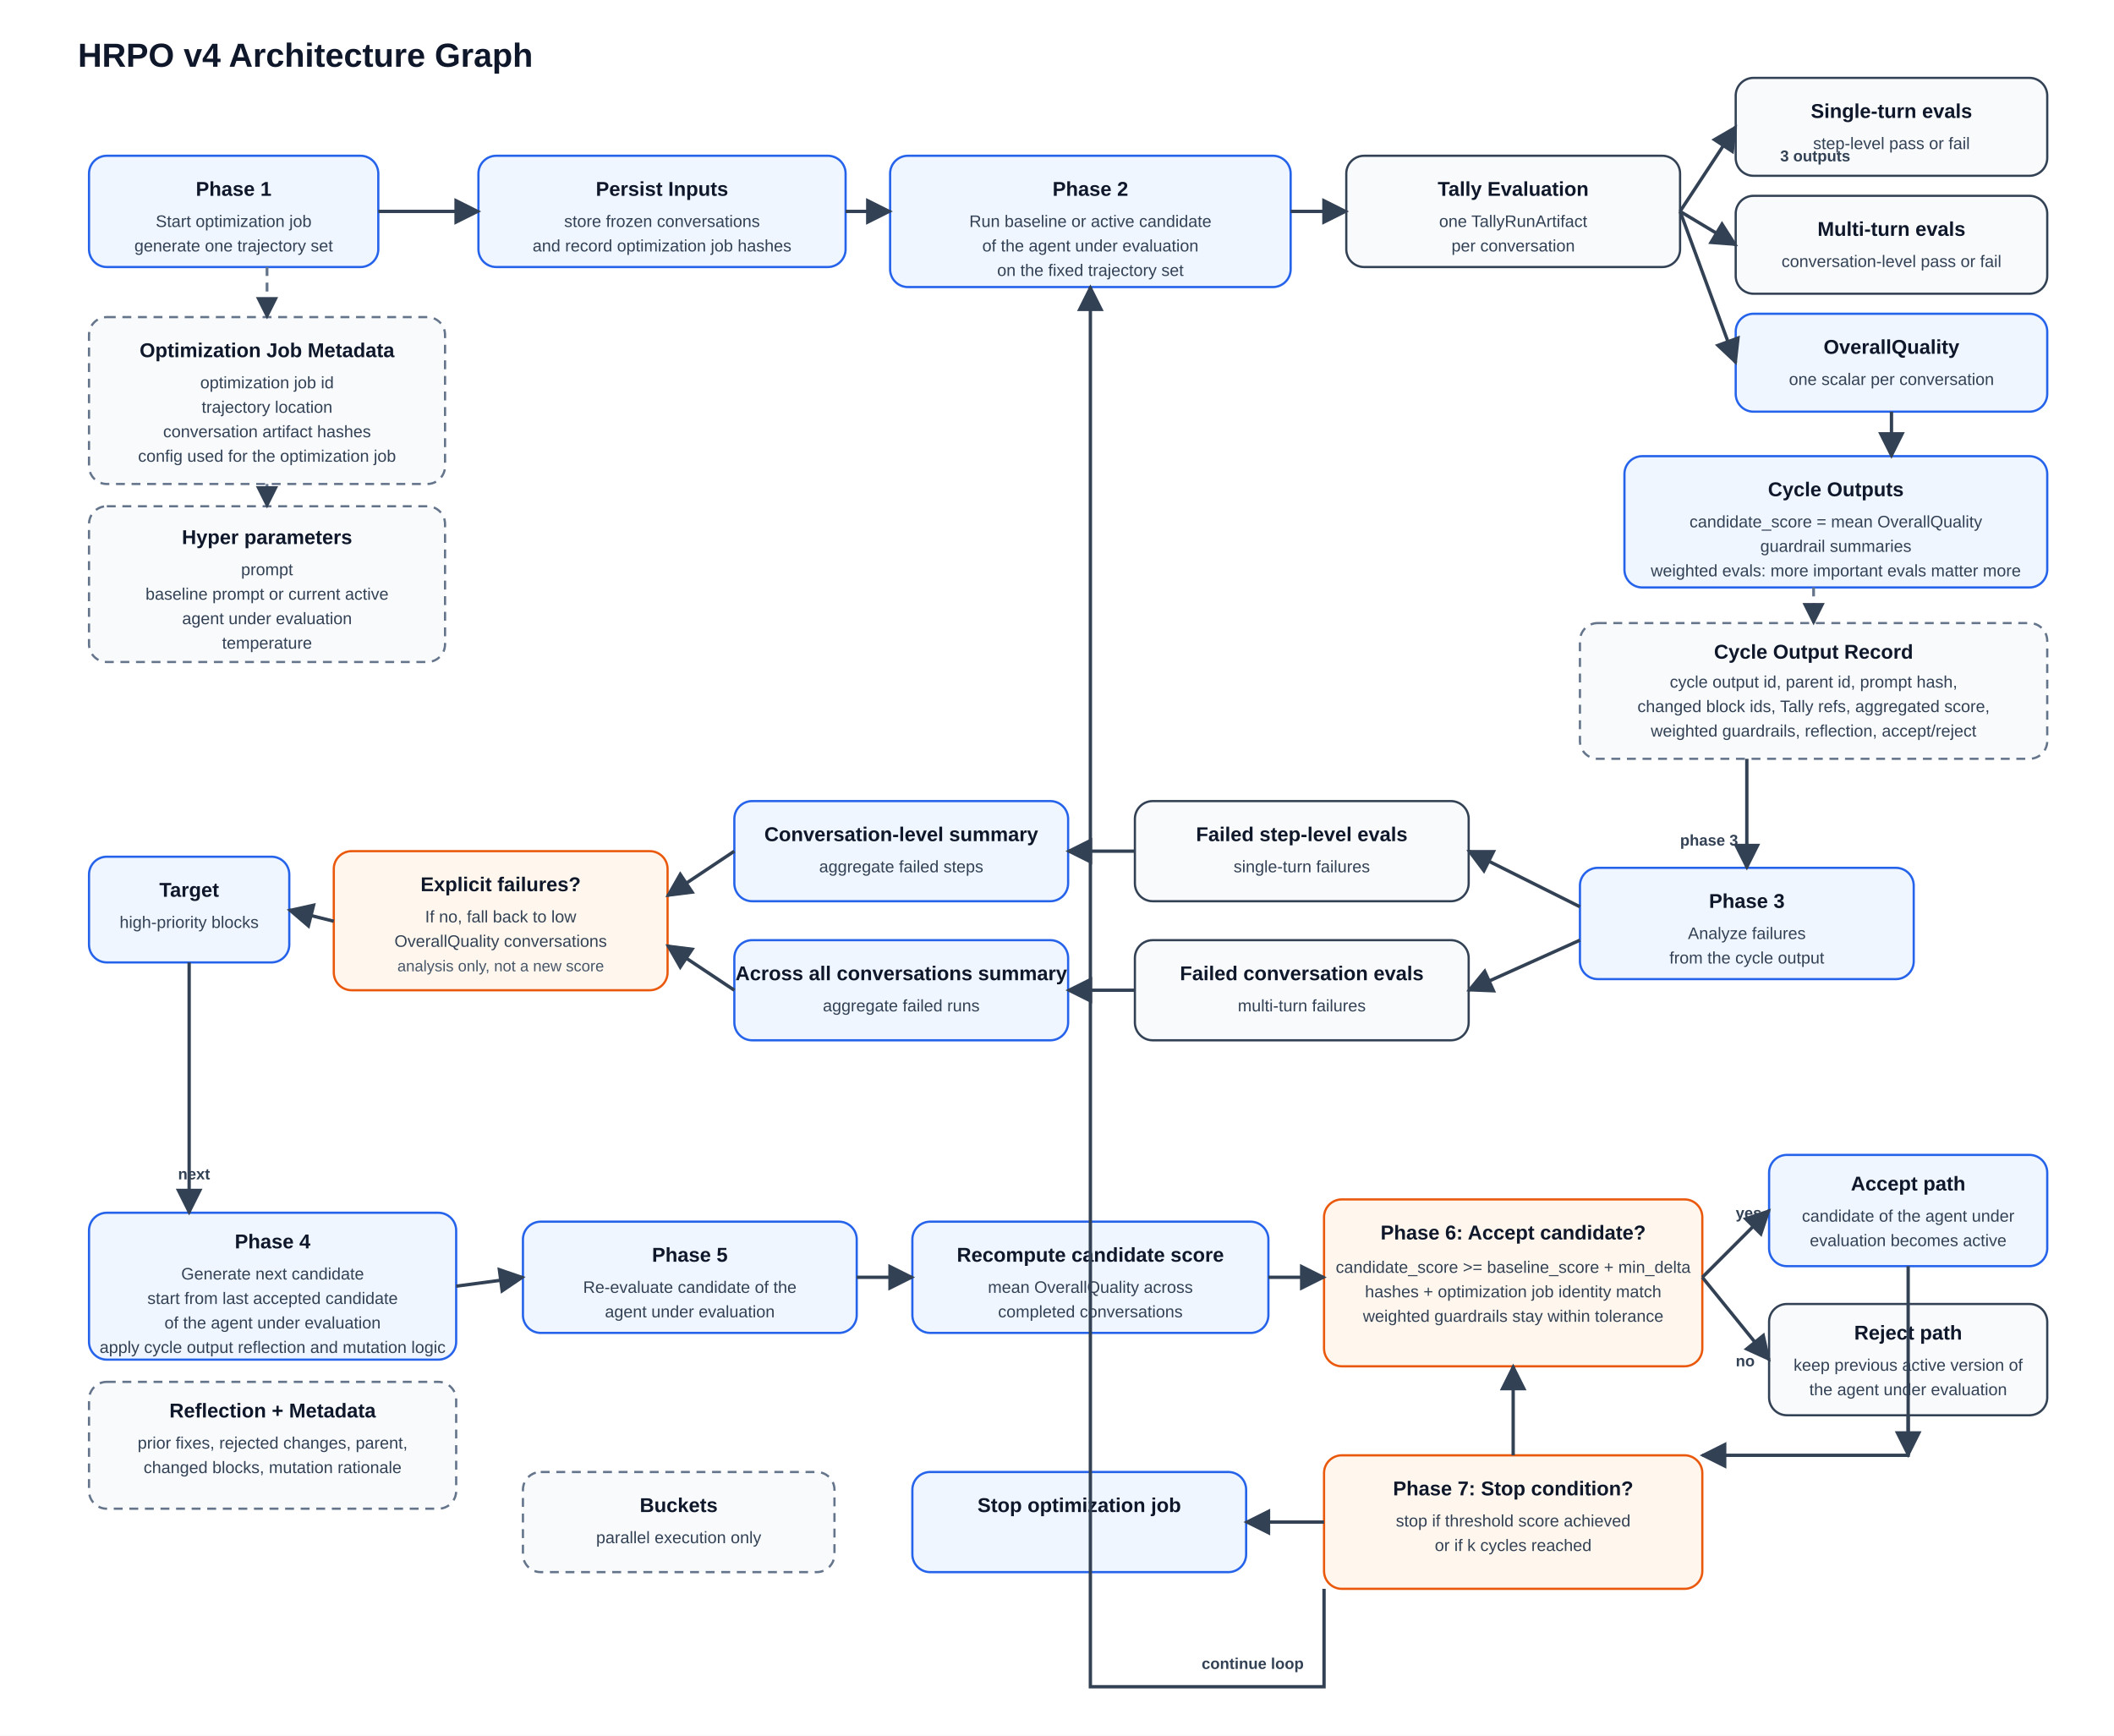
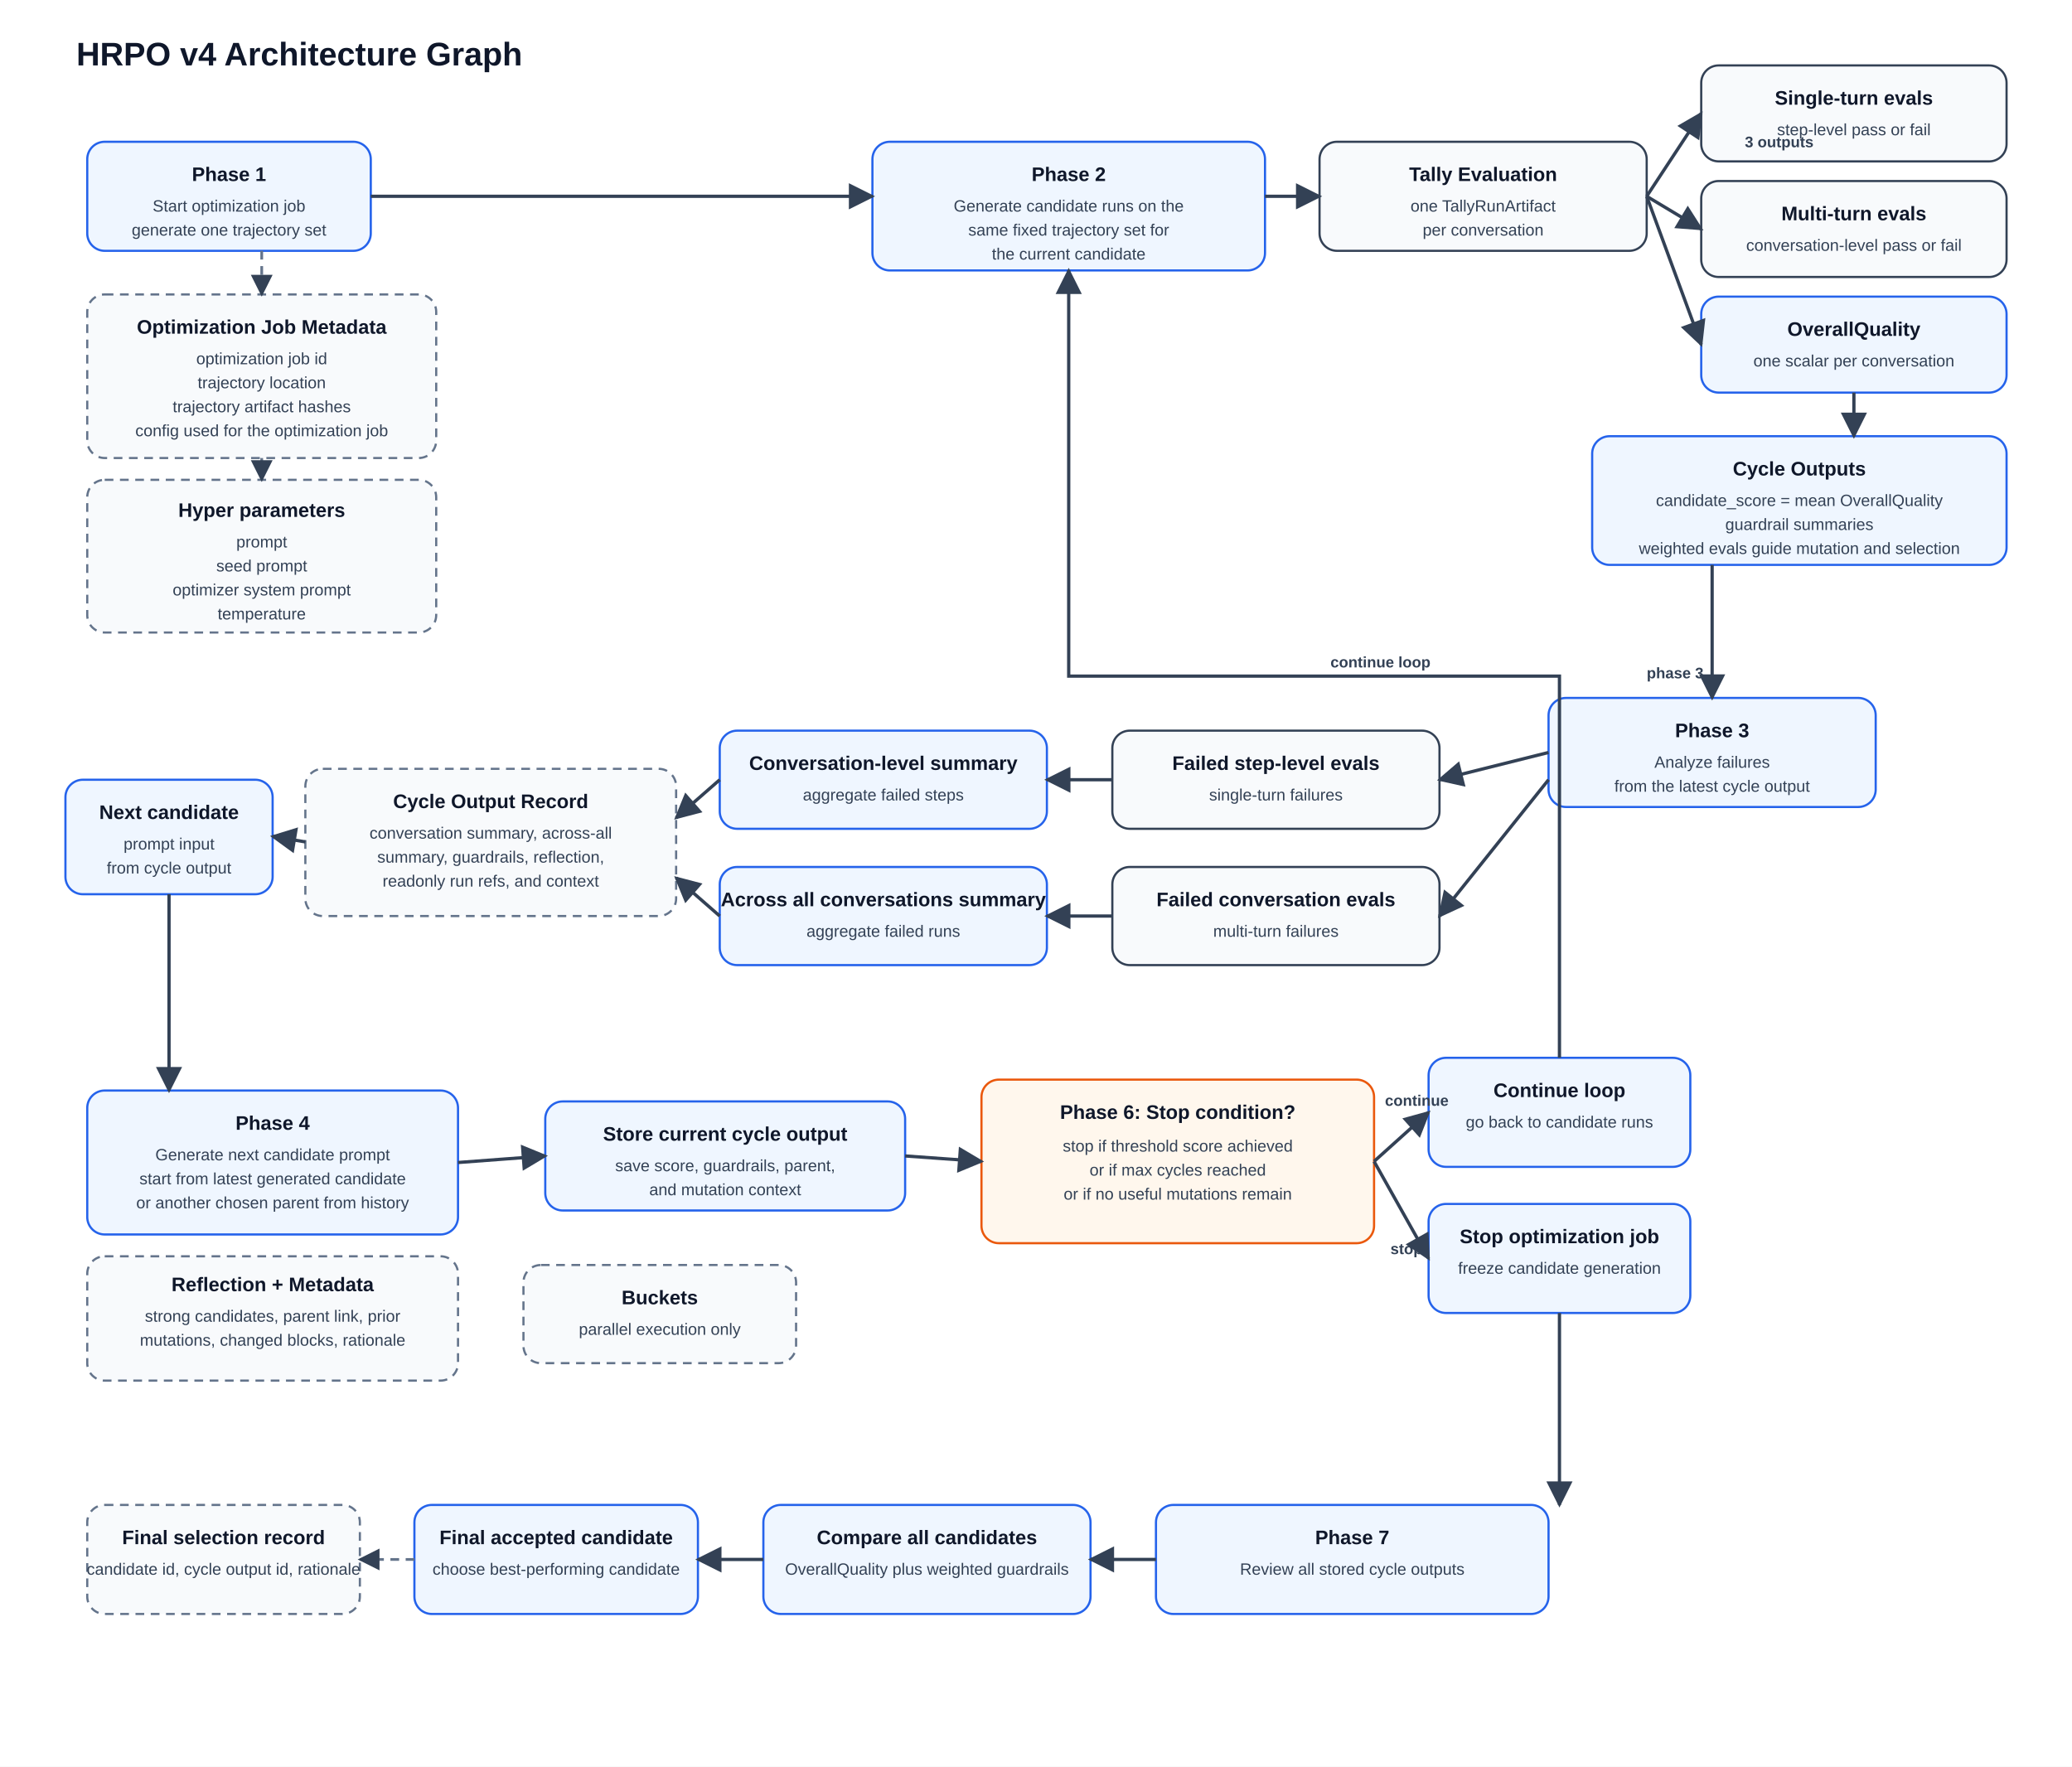
- <svg xmlns="http://www.w3.org/2000/svg" width="1900" height="1560" viewBox="0 0 1900 1560">
+ <svg xmlns="http://www.w3.org/2000/svg" width="1900" height="1620" viewBox="0 0 1900 1620">
  <defs>
    <marker id="arrow" viewBox="0 0 10 10" refX="9" refY="5" markerWidth="8" markerHeight="8" orient="auto-start-reverse">
      <path d="M 0 0 L 10 5 L 0 10 z" fill="#334155" />
    </marker>
    <style>
      .title { font: 700 30px Arial, sans-serif; fill: #0f172a; }
-       .subtitle { font: 400 16px Arial, sans-serif; fill: #334155; }
      .box { fill: #f8fafc; stroke: #334155; stroke-width: 2; }
      .accent { fill: #eff6ff; stroke: #2563eb; }
      .decision { fill: #fff7ed; stroke: #ea580c; }
-       .support { fill: #f8fafc; stroke: #64748b; stroke-dasharray: 8 6; }
+       .support { fill: #f8fafc; stroke: #64748b; stroke-width: 2; stroke-dasharray: 8 6; }
      .text { font: 600 18px Arial, sans-serif; fill: #0f172a; }
      .small { font: 400 15px Arial, sans-serif; fill: #334155; }
      .tiny { font: 400 14px Arial, sans-serif; fill: #475569; }
      .line { stroke: #334155; stroke-width: 3; fill: none; marker-end: url(#arrow); }
      .dashed { stroke: #64748b; stroke-width: 2.5; stroke-dasharray: 8 6; fill: none; marker-end: url(#arrow); }
      .label { font: 600 14px Arial, sans-serif; fill: #334155; }
    </style>
  </defs>
-   <rect width="1900" height="1560" fill="#ffffff" />
+   <rect width="1900" height="1620" fill="#ffffff" />
  <text x="70" y="60" class="title">HRPO v4 Architecture Graph</text>
-   <rect x="80" y="140" width="260" height="100" rx="16" ry="16" class="box accent" />
-   <text x="210" y="176" text-anchor="middle" class="text">Phase 1</text>
-   <text x="210" y="204" text-anchor="middle" class="small">Start optimization job</text>
-   <text x="210" y="226" text-anchor="middle" class="small">generate one trajectory set</text>
-   <rect x="80" y="285" width="320" height="150" rx="16" ry="16" class="box support" />
-   <text x="240" y="321" text-anchor="middle" class="text">Optimization Job Metadata</text>
-   <text x="240" y="349" text-anchor="middle" class="small">optimization job id</text>
-   <text x="240" y="371" text-anchor="middle" class="small">trajectory location</text>
-   <text x="240" y="393" text-anchor="middle" class="small">conversation artifact hashes</text>
-   <text x="240" y="415" text-anchor="middle" class="small">config used for the optimization job</text>
-   <rect x="80" y="455" width="320" height="140" rx="16" ry="16" class="box support" />
-   <text x="240" y="489" text-anchor="middle" class="text">Hyper parameters</text>
-   <text x="240" y="517" text-anchor="middle" class="small">prompt</text>
-   <text x="240" y="539" text-anchor="middle" class="small">baseline prompt or current active</text>
-   <text x="240" y="561" text-anchor="middle" class="small">agent under evaluation</text>
-   <text x="240" y="583" text-anchor="middle" class="small">temperature</text>
-   <rect x="430" y="140" width="330" height="100" rx="16" ry="16" class="box accent" />
-   <text x="595" y="176" text-anchor="middle" class="text">Persist Inputs</text>
-   <text x="595" y="204" text-anchor="middle" class="small">store frozen conversations</text>
-   <text x="595" y="226" text-anchor="middle" class="small">and record optimization job hashes</text>
-   <rect x="800" y="140" width="360" height="118" rx="16" ry="16" class="box accent" />
-   <text x="980" y="176" text-anchor="middle" class="text">Phase 2</text>
-   <text x="980" y="204" text-anchor="middle" class="small">Run baseline or active candidate</text>
-   <text x="980" y="226" text-anchor="middle" class="small">of the agent under evaluation</text>
-   <text x="980" y="248" text-anchor="middle" class="small">on the fixed trajectory set</text>
-   <rect x="1210" y="140" width="300" height="100" rx="16" ry="16" class="box" />
-   <text x="1360" y="176" text-anchor="middle" class="text">Tally Evaluation</text>
-   <text x="1360" y="204" text-anchor="middle" class="small">one TallyRunArtifact</text>
-   <text x="1360" y="226" text-anchor="middle" class="small">per conversation</text>
-   <rect x="1560" y="70" width="280" height="88" rx="16" ry="16" class="box" />
-   <text x="1700" y="106" text-anchor="middle" class="text">Single-turn evals</text>
-   <text x="1700" y="134" text-anchor="middle" class="small">step-level pass or fail</text>
-   <rect x="1560" y="176" width="280" height="88" rx="16" ry="16" class="box" />
-   <text x="1700" y="212" text-anchor="middle" class="text">Multi-turn evals</text>
-   <text x="1700" y="240" text-anchor="middle" class="small">conversation-level pass or fail</text>
-   <rect x="1560" y="282" width="280" height="88" rx="16" ry="16" class="box accent" />
-   <text x="1700" y="318" text-anchor="middle" class="text">OverallQuality</text>
-   <text x="1700" y="346" text-anchor="middle" class="small">one scalar per conversation</text>
-   <rect x="1460" y="410" width="380" height="118" rx="16" ry="16" class="box accent" />
-   <text x="1650" y="446" text-anchor="middle" class="text">Cycle Outputs</text>
-   <text x="1650" y="474" text-anchor="middle" class="small">candidate_score = mean OverallQuality</text>
-   <text x="1650" y="496" text-anchor="middle" class="small">guardrail summaries</text>
-   <text x="1650" y="518" text-anchor="middle" class="small">weighted evals: more important evals matter more</text>
-   <rect x="1420" y="560" width="420" height="122" rx="16" ry="16" class="box support" />
-   <text x="1630" y="592" text-anchor="middle" class="text">Cycle Output Record</text>
-   <text x="1630" y="618" text-anchor="middle" class="small">cycle output id, parent id, prompt hash,</text>
-   <text x="1630" y="640" text-anchor="middle" class="small">changed block ids, Tally refs, aggregated score,</text>
-   <text x="1630" y="662" text-anchor="middle" class="small">weighted guardrails, reflection, accept/reject</text>
-   <rect x="1420" y="780" width="300" height="100" rx="16" ry="16" class="box accent" />
-   <text x="1570" y="816" text-anchor="middle" class="text">Phase 3</text>
-   <text x="1570" y="844" text-anchor="middle" class="small">Analyze failures</text>
-   <text x="1570" y="866" text-anchor="middle" class="small">from the cycle output</text>
-   <rect x="1020" y="720" width="300" height="90" rx="16" ry="16" class="box" />
-   <text x="1170" y="756" text-anchor="middle" class="text">Failed step-level evals</text>
-   <text x="1170" y="784" text-anchor="middle" class="small">single-turn failures</text>
-   <rect x="1020" y="845" width="300" height="90" rx="16" ry="16" class="box" />
-   <text x="1170" y="881" text-anchor="middle" class="text">Failed conversation evals</text>
-   <text x="1170" y="909" text-anchor="middle" class="small">multi-turn failures</text>
-   <rect x="660" y="720" width="300" height="90" rx="16" ry="16" class="box accent" />
-   <text x="810" y="756" text-anchor="middle" class="text">Conversation-level summary</text>
-   <text x="810" y="784" text-anchor="middle" class="small">aggregate failed steps</text>
-   <rect x="660" y="845" width="300" height="90" rx="16" ry="16" class="box accent" />
-   <text x="810" y="881" text-anchor="middle" class="text">Across all conversations summary</text>
-   <text x="810" y="909" text-anchor="middle" class="small">aggregate failed runs</text>
-   <rect x="300" y="765" width="300" height="125" rx="16" ry="16" class="box decision" />
-   <text x="450" y="801" text-anchor="middle" class="text">Explicit failures?</text>
-   <text x="450" y="829" text-anchor="middle" class="small">If no, fall back to low</text>
-   <text x="450" y="851" text-anchor="middle" class="small">OverallQuality conversations</text>
-   <text x="450" y="873" text-anchor="middle" class="tiny">analysis only, not a new score</text>
-   <rect x="80" y="770" width="180" height="95" rx="16" ry="16" class="box accent" />
-   <text x="170" y="806" text-anchor="middle" class="text">Target</text>
-   <text x="170" y="834" text-anchor="middle" class="small">high-priority blocks</text>
-   <rect x="80" y="1090" width="330" height="132" rx="16" ry="16" class="box accent" />
-   <text x="245" y="1122" text-anchor="middle" class="text">Phase 4</text>
-   <text x="245" y="1150" text-anchor="middle" class="small">Generate next candidate</text>
-   <text x="245" y="1172" text-anchor="middle" class="small">start from last accepted candidate</text>
-   <text x="245" y="1194" text-anchor="middle" class="small">of the agent under evaluation</text>
-   <text x="245" y="1216" text-anchor="middle" class="small">apply cycle output reflection and mutation logic</text>
-   <rect x="80" y="1242" width="330" height="114" rx="16" ry="16" class="box support" />
-   <text x="245" y="1274" text-anchor="middle" class="text">Reflection + Metadata</text>
-   <text x="245" y="1302" text-anchor="middle" class="small">prior fixes, rejected changes, parent,</text>
-   <text x="245" y="1324" text-anchor="middle" class="small">changed blocks, mutation rationale</text>
-   <rect x="470" y="1098" width="300" height="100" rx="16" ry="16" class="box accent" />
-   <text x="620" y="1134" text-anchor="middle" class="text">Phase 5</text>
-   <text x="620" y="1162" text-anchor="middle" class="small">Re-evaluate candidate of the</text>
-   <text x="620" y="1184" text-anchor="middle" class="small">agent under evaluation</text>
-   <rect x="820" y="1098" width="320" height="100" rx="16" ry="16" class="box accent" />
-   <text x="980" y="1134" text-anchor="middle" class="text">Recompute candidate score</text>
-   <text x="980" y="1162" text-anchor="middle" class="small">mean OverallQuality across</text>
-   <text x="980" y="1184" text-anchor="middle" class="small">completed conversations</text>
-   <rect x="1190" y="1078" width="340" height="150" rx="16" ry="16" class="box decision" />
-   <text x="1360" y="1114" text-anchor="middle" class="text">Phase 6: Accept candidate?</text>
-   <text x="1360" y="1144" text-anchor="middle" class="small">candidate_score &gt;= baseline_score + min_delta</text>
-   <text x="1360" y="1166" text-anchor="middle" class="small">hashes + optimization job identity match</text>
-   <text x="1360" y="1188" text-anchor="middle" class="small">weighted guardrails stay within tolerance</text>
-   <rect x="1590" y="1038" width="250" height="100" rx="16" ry="16" class="box accent" />
-   <text x="1715" y="1070" text-anchor="middle" class="text">Accept path</text>
-   <text x="1715" y="1098" text-anchor="middle" class="small">candidate of the agent under</text>
-   <text x="1715" y="1120" text-anchor="middle" class="small">evaluation becomes active</text>
-   <rect x="1590" y="1172" width="250" height="100" rx="16" ry="16" class="box" />
-   <text x="1715" y="1204" text-anchor="middle" class="text">Reject path</text>
-   <text x="1715" y="1232" text-anchor="middle" class="small">keep previous active version of</text>
-   <text x="1715" y="1254" text-anchor="middle" class="small">the agent under evaluation</text>
-   <rect x="1190" y="1308" width="340" height="120" rx="16" ry="16" class="box decision" />
-   <text x="1360" y="1344" text-anchor="middle" class="text">Phase 7: Stop condition?</text>
-   <text x="1360" y="1372" text-anchor="middle" class="small">stop if threshold score achieved</text>
-   <text x="1360" y="1394" text-anchor="middle" class="small">or if k cycles reached</text>
-   <rect x="820" y="1323" width="300" height="90" rx="16" ry="16" class="box accent" />
-   <text x="970" y="1359" text-anchor="middle" class="text">Stop optimization job</text>
-   <rect x="470" y="1323" width="280" height="90" rx="16" ry="16" class="box support" />
-   <text x="610" y="1359" text-anchor="middle" class="text">Buckets</text>
-   <text x="610" y="1387" text-anchor="middle" class="small">parallel execution only</text>
-   <path d="M340 190 L430 190" class="line" />
-   <path d="M240 240 L240 285" class="dashed" />
-   <path d="M240 435 L240 455" class="dashed" />
-   <path d="M760 190 L800 190" class="line" />
-   <path d="M1160 190 L1210 190" class="line" />
-   <path d="M1510 190 L1560 114" class="line" />
-   <path d="M1510 190 L1560 220" class="line" />
-   <path d="M1510 190 L1560 326" class="line" />
-   <path d="M1700 370 L1700 410" class="line" />
-   <path d="M1630 528 L1630 560" class="dashed" />
-   <path d="M1570 682 L1570 780" class="line" />
-   <path d="M1420 815 L1320 765" class="line" />
-   <path d="M1420 845 L1320 890" class="line" />
-   <path d="M1020 765 L960 765" class="line" />
-   <path d="M1020 890 L960 890" class="line" />
-   <path d="M660 765 L600 805" class="line" />
-   <path d="M660 890 L600 850" class="line" />
-   <path d="M300 828 L260 818" class="line" />
-   <path d="M170 865 L170 1090" class="line" />
-   <path d="M410 1156 L470 1148" class="line" />
-   <path d="M770 1148 L820 1148" class="line" />
-   <path d="M1140 1148 L1190 1148" class="line" />
-   <path d="M1530 1148 L1590 1088" class="line" />
-   <path d="M1530 1148 L1590 1222" class="line" />
-   <path d="M1715 1138 L1715 1308 L1530 1308" class="line" />
-   <path d="M1715 1272 L1715 1308" class="line" />
-   <path d="M1190 1368 L1120 1368" class="line" />
-   <path d="M1360 1308 L1360 1228" class="line" />
-   <path d="M1190 1428 L1190 1516 L980 1516 L980 258" class="line" />
-   <text x="1600" y="145" class="label">3 outputs</text>
-   <text x="1510" y="760" class="label">phase 3</text>
-   <text x="160" y="1060" class="label">next</text>
-   <text x="1560" y="1095" class="label">yes</text>
-   <text x="1560" y="1228" class="label">no</text>
-   <text x="1080" y="1500" class="label">continue loop</text>
+   <rect x="80" y="130" width="260" height="100" rx="16" ry="16" class="box accent" />
+   <text x="210" y="166" text-anchor="middle" class="text">Phase 1</text>
+   <text x="210" y="194" text-anchor="middle" class="small">Start optimization job</text>
+   <text x="210" y="216" text-anchor="middle" class="small">generate one trajectory set</text>
+   <rect x="80" y="270" width="320" height="150" rx="16" ry="16" class="support" />
+   <text x="240" y="306" text-anchor="middle" class="text">Optimization Job Metadata</text>
+   <text x="240" y="334" text-anchor="middle" class="small">optimization job id</text>
+   <text x="240" y="356" text-anchor="middle" class="small">trajectory location</text>
+   <text x="240" y="378" text-anchor="middle" class="small">trajectory artifact hashes</text>
+   <text x="240" y="400" text-anchor="middle" class="small">config used for the optimization job</text>
+   <rect x="80" y="440" width="320" height="140" rx="16" ry="16" class="support" />
+   <text x="240" y="474" text-anchor="middle" class="text">Hyper parameters</text>
+   <text x="240" y="502" text-anchor="middle" class="small">prompt</text>
+   <text x="240" y="524" text-anchor="middle" class="small">seed prompt</text>
+   <text x="240" y="546" text-anchor="middle" class="small">optimizer system prompt</text>
+   <text x="240" y="568" text-anchor="middle" class="small">temperature</text>
+   <rect x="800" y="130" width="360" height="118" rx="16" ry="16" class="box accent" />
+   <text x="980" y="166" text-anchor="middle" class="text">Phase 2</text>
+   <text x="980" y="194" text-anchor="middle" class="small">Generate candidate runs on the</text>
+   <text x="980" y="216" text-anchor="middle" class="small">same fixed trajectory set for</text>
+   <text x="980" y="238" text-anchor="middle" class="small">the current candidate</text>
+   <rect x="1210" y="130" width="300" height="100" rx="16" ry="16" class="box" />
+   <text x="1360" y="166" text-anchor="middle" class="text">Tally Evaluation</text>
+   <text x="1360" y="194" text-anchor="middle" class="small">one TallyRunArtifact</text>
+   <text x="1360" y="216" text-anchor="middle" class="small">per conversation</text>
+   <rect x="1560" y="60" width="280" height="88" rx="16" ry="16" class="box" />
+   <text x="1700" y="96" text-anchor="middle" class="text">Single-turn evals</text>
+   <text x="1700" y="124" text-anchor="middle" class="small">step-level pass or fail</text>
+   <rect x="1560" y="166" width="280" height="88" rx="16" ry="16" class="box" />
+   <text x="1700" y="202" text-anchor="middle" class="text">Multi-turn evals</text>
+   <text x="1700" y="230" text-anchor="middle" class="small">conversation-level pass or fail</text>
+   <rect x="1560" y="272" width="280" height="88" rx="16" ry="16" class="box accent" />
+   <text x="1700" y="308" text-anchor="middle" class="text">OverallQuality</text>
+   <text x="1700" y="336" text-anchor="middle" class="small">one scalar per conversation</text>
+   <rect x="1460" y="400" width="380" height="118" rx="16" ry="16" class="box accent" />
+   <text x="1650" y="436" text-anchor="middle" class="text">Cycle Outputs</text>
+   <text x="1650" y="464" text-anchor="middle" class="small">candidate_score = mean OverallQuality</text>
+   <text x="1650" y="486" text-anchor="middle" class="small">guardrail summaries</text>
+   <text x="1650" y="508" text-anchor="middle" class="small">weighted evals guide mutation and selection</text>
+   <rect x="1420" y="640" width="300" height="100" rx="16" ry="16" class="box accent" />
+   <text x="1570" y="676" text-anchor="middle" class="text">Phase 3</text>
+   <text x="1570" y="704" text-anchor="middle" class="small">Analyze failures</text>
+   <text x="1570" y="726" text-anchor="middle" class="small">from the latest cycle output</text>
+   <rect x="1020" y="670" width="300" height="90" rx="16" ry="16" class="box" />
+   <text x="1170" y="706" text-anchor="middle" class="text">Failed step-level evals</text>
+   <text x="1170" y="734" text-anchor="middle" class="small">single-turn failures</text>
+   <rect x="1020" y="795" width="300" height="90" rx="16" ry="16" class="box" />
+   <text x="1170" y="831" text-anchor="middle" class="text">Failed conversation evals</text>
+   <text x="1170" y="859" text-anchor="middle" class="small">multi-turn failures</text>
+   <rect x="660" y="670" width="300" height="90" rx="16" ry="16" class="box accent" />
+   <text x="810" y="706" text-anchor="middle" class="text">Conversation-level summary</text>
+   <text x="810" y="734" text-anchor="middle" class="small">aggregate failed steps</text>
+   <rect x="660" y="795" width="300" height="90" rx="16" ry="16" class="box accent" />
+   <text x="810" y="831" text-anchor="middle" class="text">Across all conversations summary</text>
+   <text x="810" y="859" text-anchor="middle" class="small">aggregate failed runs</text>
+   <rect x="280" y="705" width="340" height="135" rx="16" ry="16" class="support" />
+   <text x="450" y="741" text-anchor="middle" class="text">Cycle Output Record</text>
+   <text x="450" y="769" text-anchor="middle" class="small">conversation summary, across-all</text>
+   <text x="450" y="791" text-anchor="middle" class="small">summary, guardrails, reflection,</text>
+   <text x="450" y="813" text-anchor="middle" class="small">readonly run refs, and context</text>
+   <rect x="60" y="715" width="190" height="105" rx="16" ry="16" class="box accent" />
+   <text x="155" y="751" text-anchor="middle" class="text">Next candidate</text>
+   <text x="155" y="779" text-anchor="middle" class="small">prompt input</text>
+   <text x="155" y="801" text-anchor="middle" class="small">from cycle output</text>
+   <rect x="80" y="1000" width="340" height="132" rx="16" ry="16" class="box accent" />
+   <text x="250" y="1036" text-anchor="middle" class="text">Phase 4</text>
+   <text x="250" y="1064" text-anchor="middle" class="small">Generate next candidate prompt</text>
+   <text x="250" y="1086" text-anchor="middle" class="small">start from latest generated candidate</text>
+   <text x="250" y="1108" text-anchor="middle" class="small">or another chosen parent from history</text>
+   <rect x="80" y="1152" width="340" height="114" rx="16" ry="16" class="support" />
+   <text x="250" y="1184" text-anchor="middle" class="text">Reflection + Metadata</text>
+   <text x="250" y="1212" text-anchor="middle" class="small">strong candidates, parent link, prior</text>
+   <text x="250" y="1234" text-anchor="middle" class="small">mutations, changed blocks, rationale</text>
+   <rect x="500" y="1010" width="330" height="100" rx="16" ry="16" class="box accent" />
+   <text x="665" y="1046" text-anchor="middle" class="text">Store current cycle output</text>
+   <text x="665" y="1074" text-anchor="middle" class="small">save score, guardrails, parent,</text>
+   <text x="665" y="1096" text-anchor="middle" class="small">and mutation context</text>
+   <rect x="900" y="990" width="360" height="150" rx="16" ry="16" class="box decision" />
+   <text x="1080" y="1026" text-anchor="middle" class="text">Phase 6: Stop condition?</text>
+   <text x="1080" y="1056" text-anchor="middle" class="small">stop if threshold score achieved</text>
+   <text x="1080" y="1078" text-anchor="middle" class="small">or if max cycles reached</text>
+   <text x="1080" y="1100" text-anchor="middle" class="small">or if no useful mutations remain</text>
+   <rect x="1310" y="970" width="240" height="100" rx="16" ry="16" class="box accent" />
+   <text x="1430" y="1006" text-anchor="middle" class="text">Continue loop</text>
+   <text x="1430" y="1034" text-anchor="middle" class="small">go back to candidate runs</text>
+   <rect x="1310" y="1104" width="240" height="100" rx="16" ry="16" class="box accent" />
+   <text x="1430" y="1140" text-anchor="middle" class="text">Stop optimization job</text>
+   <text x="1430" y="1168" text-anchor="middle" class="small">freeze candidate generation</text>
+   <rect x="1060" y="1380" width="360" height="100" rx="16" ry="16" class="box accent" />
+   <text x="1240" y="1416" text-anchor="middle" class="text">Phase 7</text>
+   <text x="1240" y="1444" text-anchor="middle" class="small">Review all stored cycle outputs</text>
+   <rect x="700" y="1380" width="300" height="100" rx="16" ry="16" class="box accent" />
+   <text x="850" y="1416" text-anchor="middle" class="text">Compare all candidates</text>
+   <text x="850" y="1444" text-anchor="middle" class="small">OverallQuality plus weighted guardrails</text>
+   <rect x="380" y="1380" width="260" height="100" rx="16" ry="16" class="box accent" />
+   <text x="510" y="1416" text-anchor="middle" class="text">Final accepted candidate</text>
+   <text x="510" y="1444" text-anchor="middle" class="small">choose best-performing candidate</text>
+   <rect x="80" y="1380" width="250" height="100" rx="16" ry="16" class="support" />
+   <text x="205" y="1416" text-anchor="middle" class="text">Final selection record</text>
+   <text x="205" y="1444" text-anchor="middle" class="small">candidate id, cycle output id, rationale</text>
+   <rect x="480" y="1160" width="250" height="90" rx="16" ry="16" class="support" />
+   <text x="605" y="1196" text-anchor="middle" class="text">Buckets</text>
+   <text x="605" y="1224" text-anchor="middle" class="small">parallel execution only</text>
+   <path d="M340 180 L800 180" class="line" />
+   <path d="M240 230 L240 270" class="dashed" />
+   <path d="M240 420 L240 440" class="dashed" />
+   <path d="M1160 180 L1210 180" class="line" />
+   <path d="M1510 180 L1560 104" class="line" />
+   <path d="M1510 180 L1560 210" class="line" />
+   <path d="M1510 180 L1560 316" class="line" />
+   <path d="M1700 360 L1700 400" class="line" />
+   <path d="M1570 518 L1570 640" class="line" />
+   <path d="M1420 690 L1320 715" class="line" />
+   <path d="M1420 715 L1320 840" class="line" />
+   <path d="M1020 715 L960 715" class="line" />
+   <path d="M1020 840 L960 840" class="line" />
+   <path d="M660 715 L620 750" class="line" />
+   <path d="M660 840 L620 805" class="line" />
+   <path d="M280 772 L250 767" class="line" />
+   <path d="M155 820 L155 1000" class="line" />
+   <path d="M420 1066 L500 1060" class="line" />
+   <path d="M830 1060 L900 1065" class="line" />
+   <path d="M1260 1065 L1310 1020" class="line" />
+   <path d="M1260 1065 L1310 1154" class="line" />
+   <path d="M1430 970 L1430 620 L980 620 L980 248" class="line" />
+   <path d="M1430 1204 L1430 1380" class="line" />
+   <path d="M1060 1430 L1000 1430" class="line" />
+   <path d="M700 1430 L640 1430" class="line" />
+   <path d="M380 1430 L330 1430" class="dashed" />
+   <text x="1600" y="135" class="label">3 outputs</text>
+   <text x="1510" y="622" class="label">phase 3</text>
+   <text x="1270" y="1014" class="label">continue</text>
+   <text x="1275" y="1150" class="label">stop</text>
+   <text x="1220" y="612" class="label">continue loop</text>
</svg>
